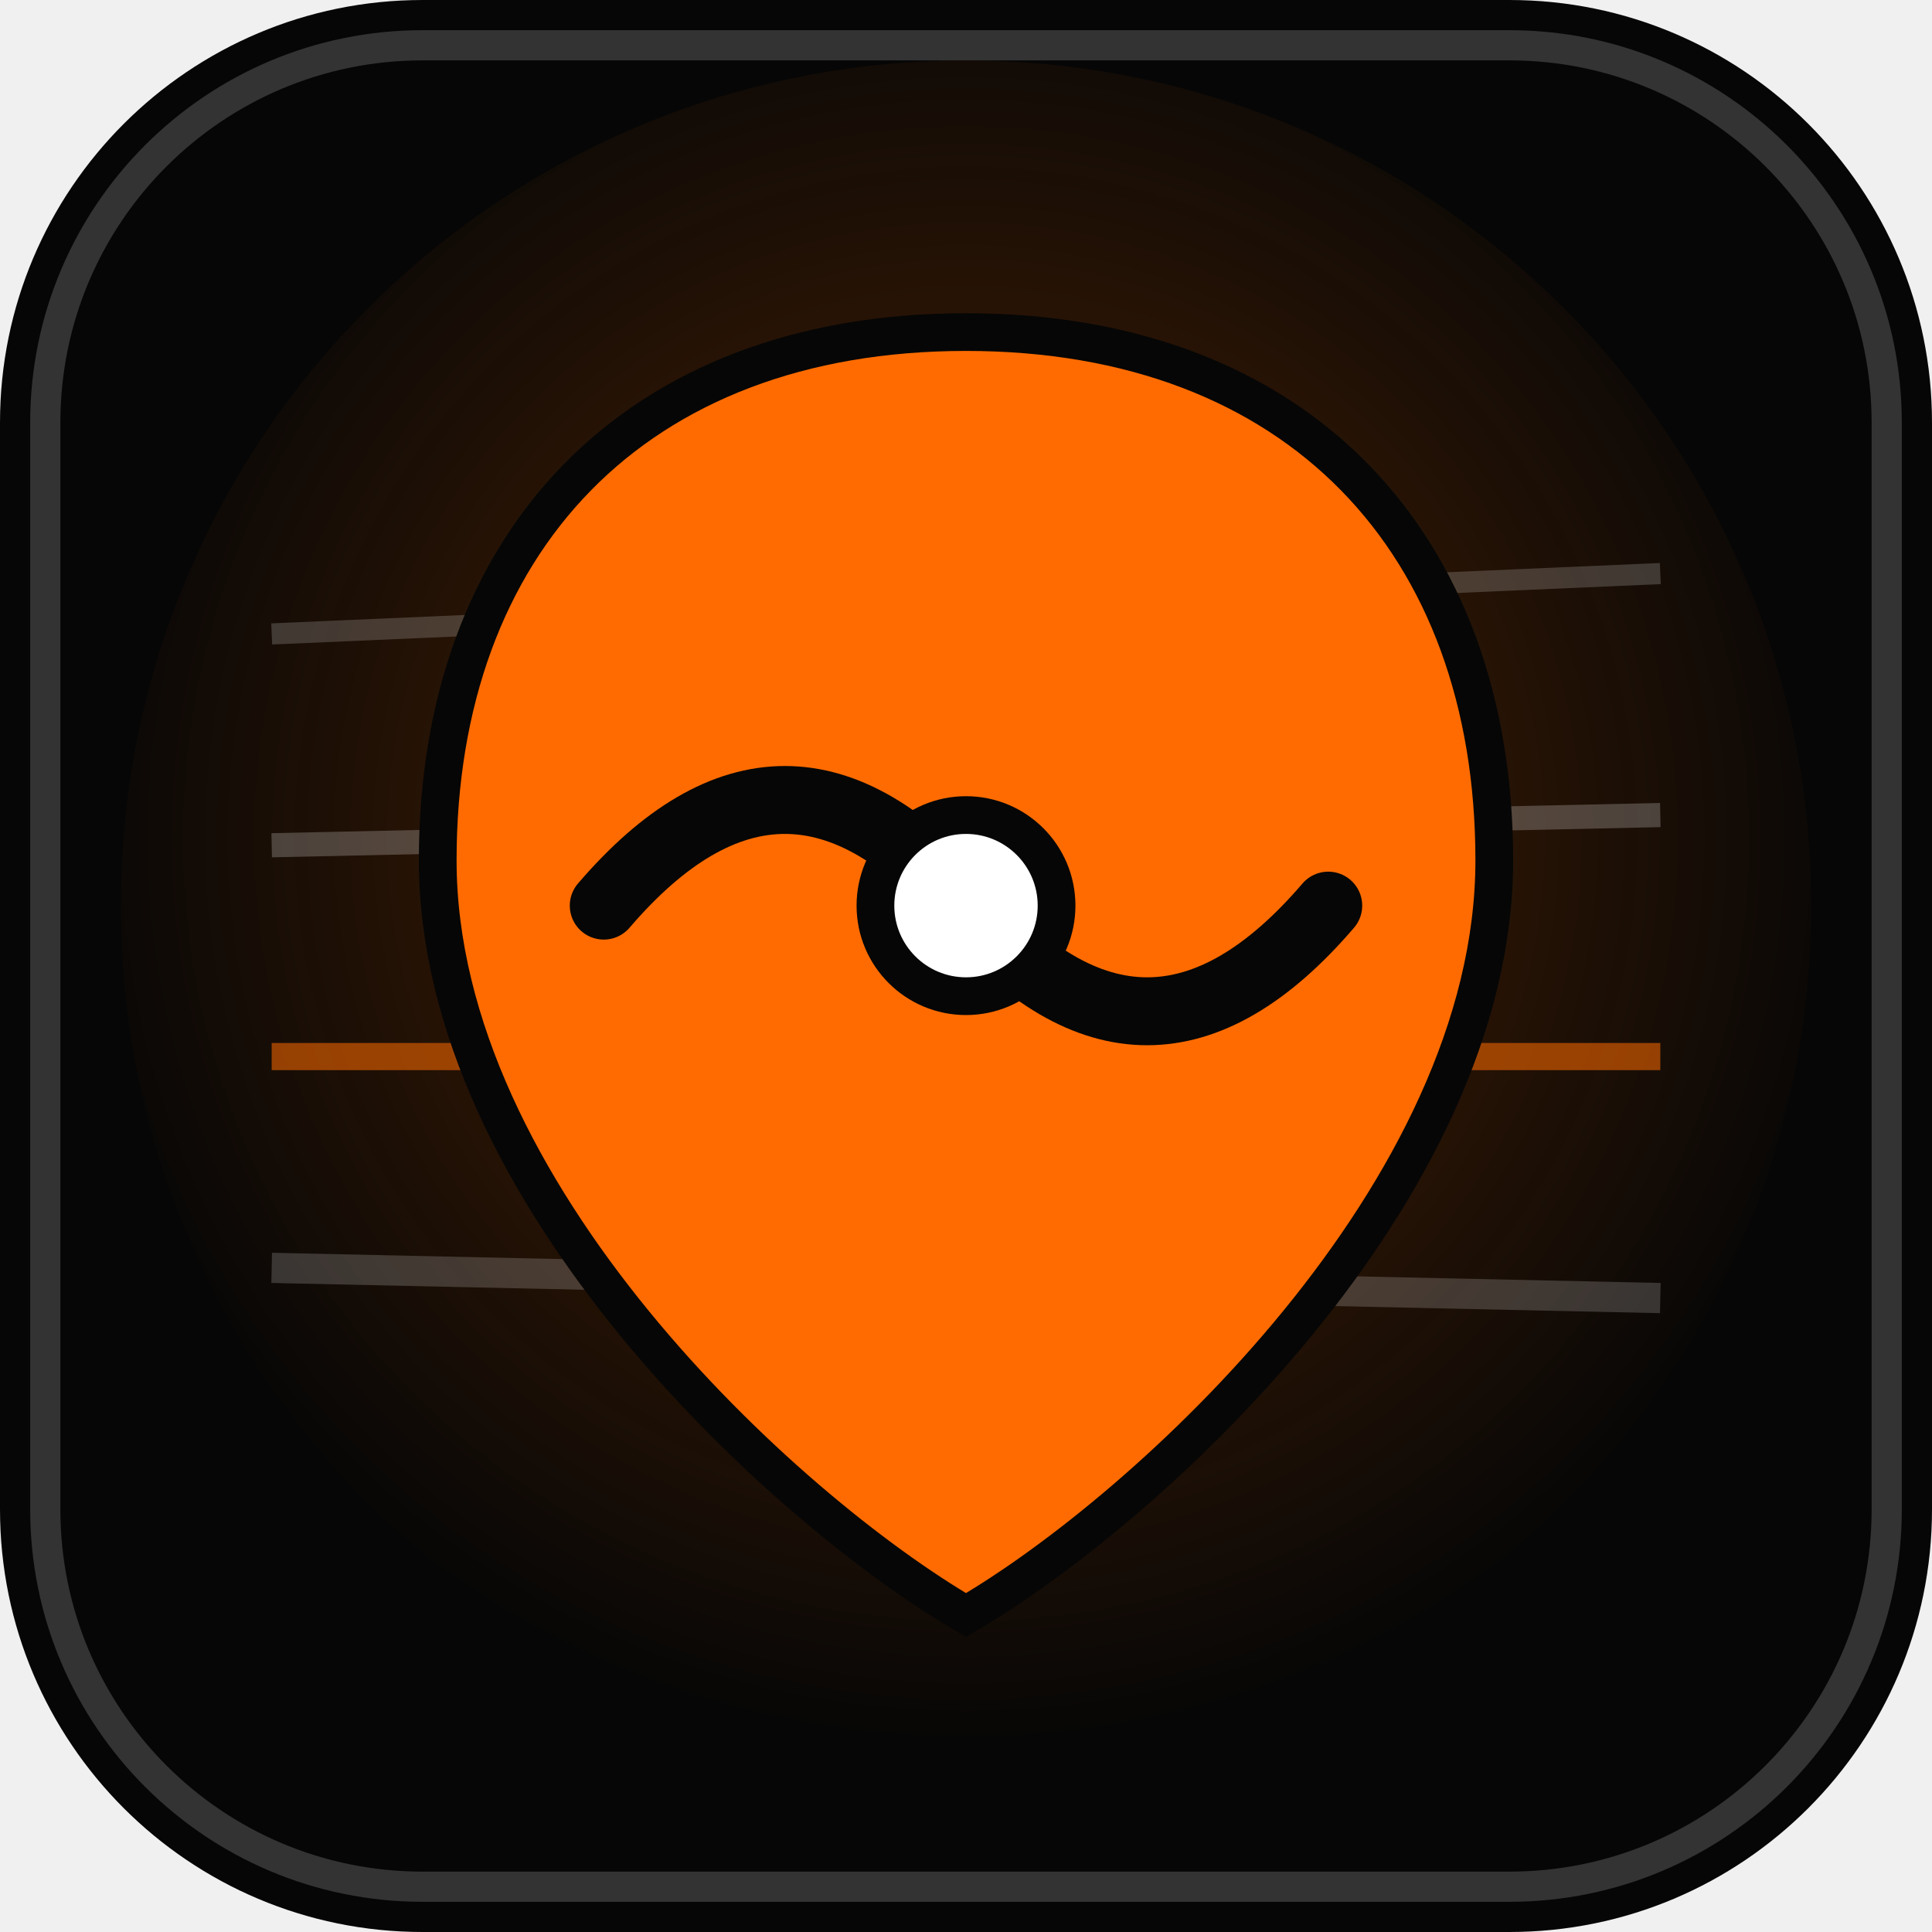
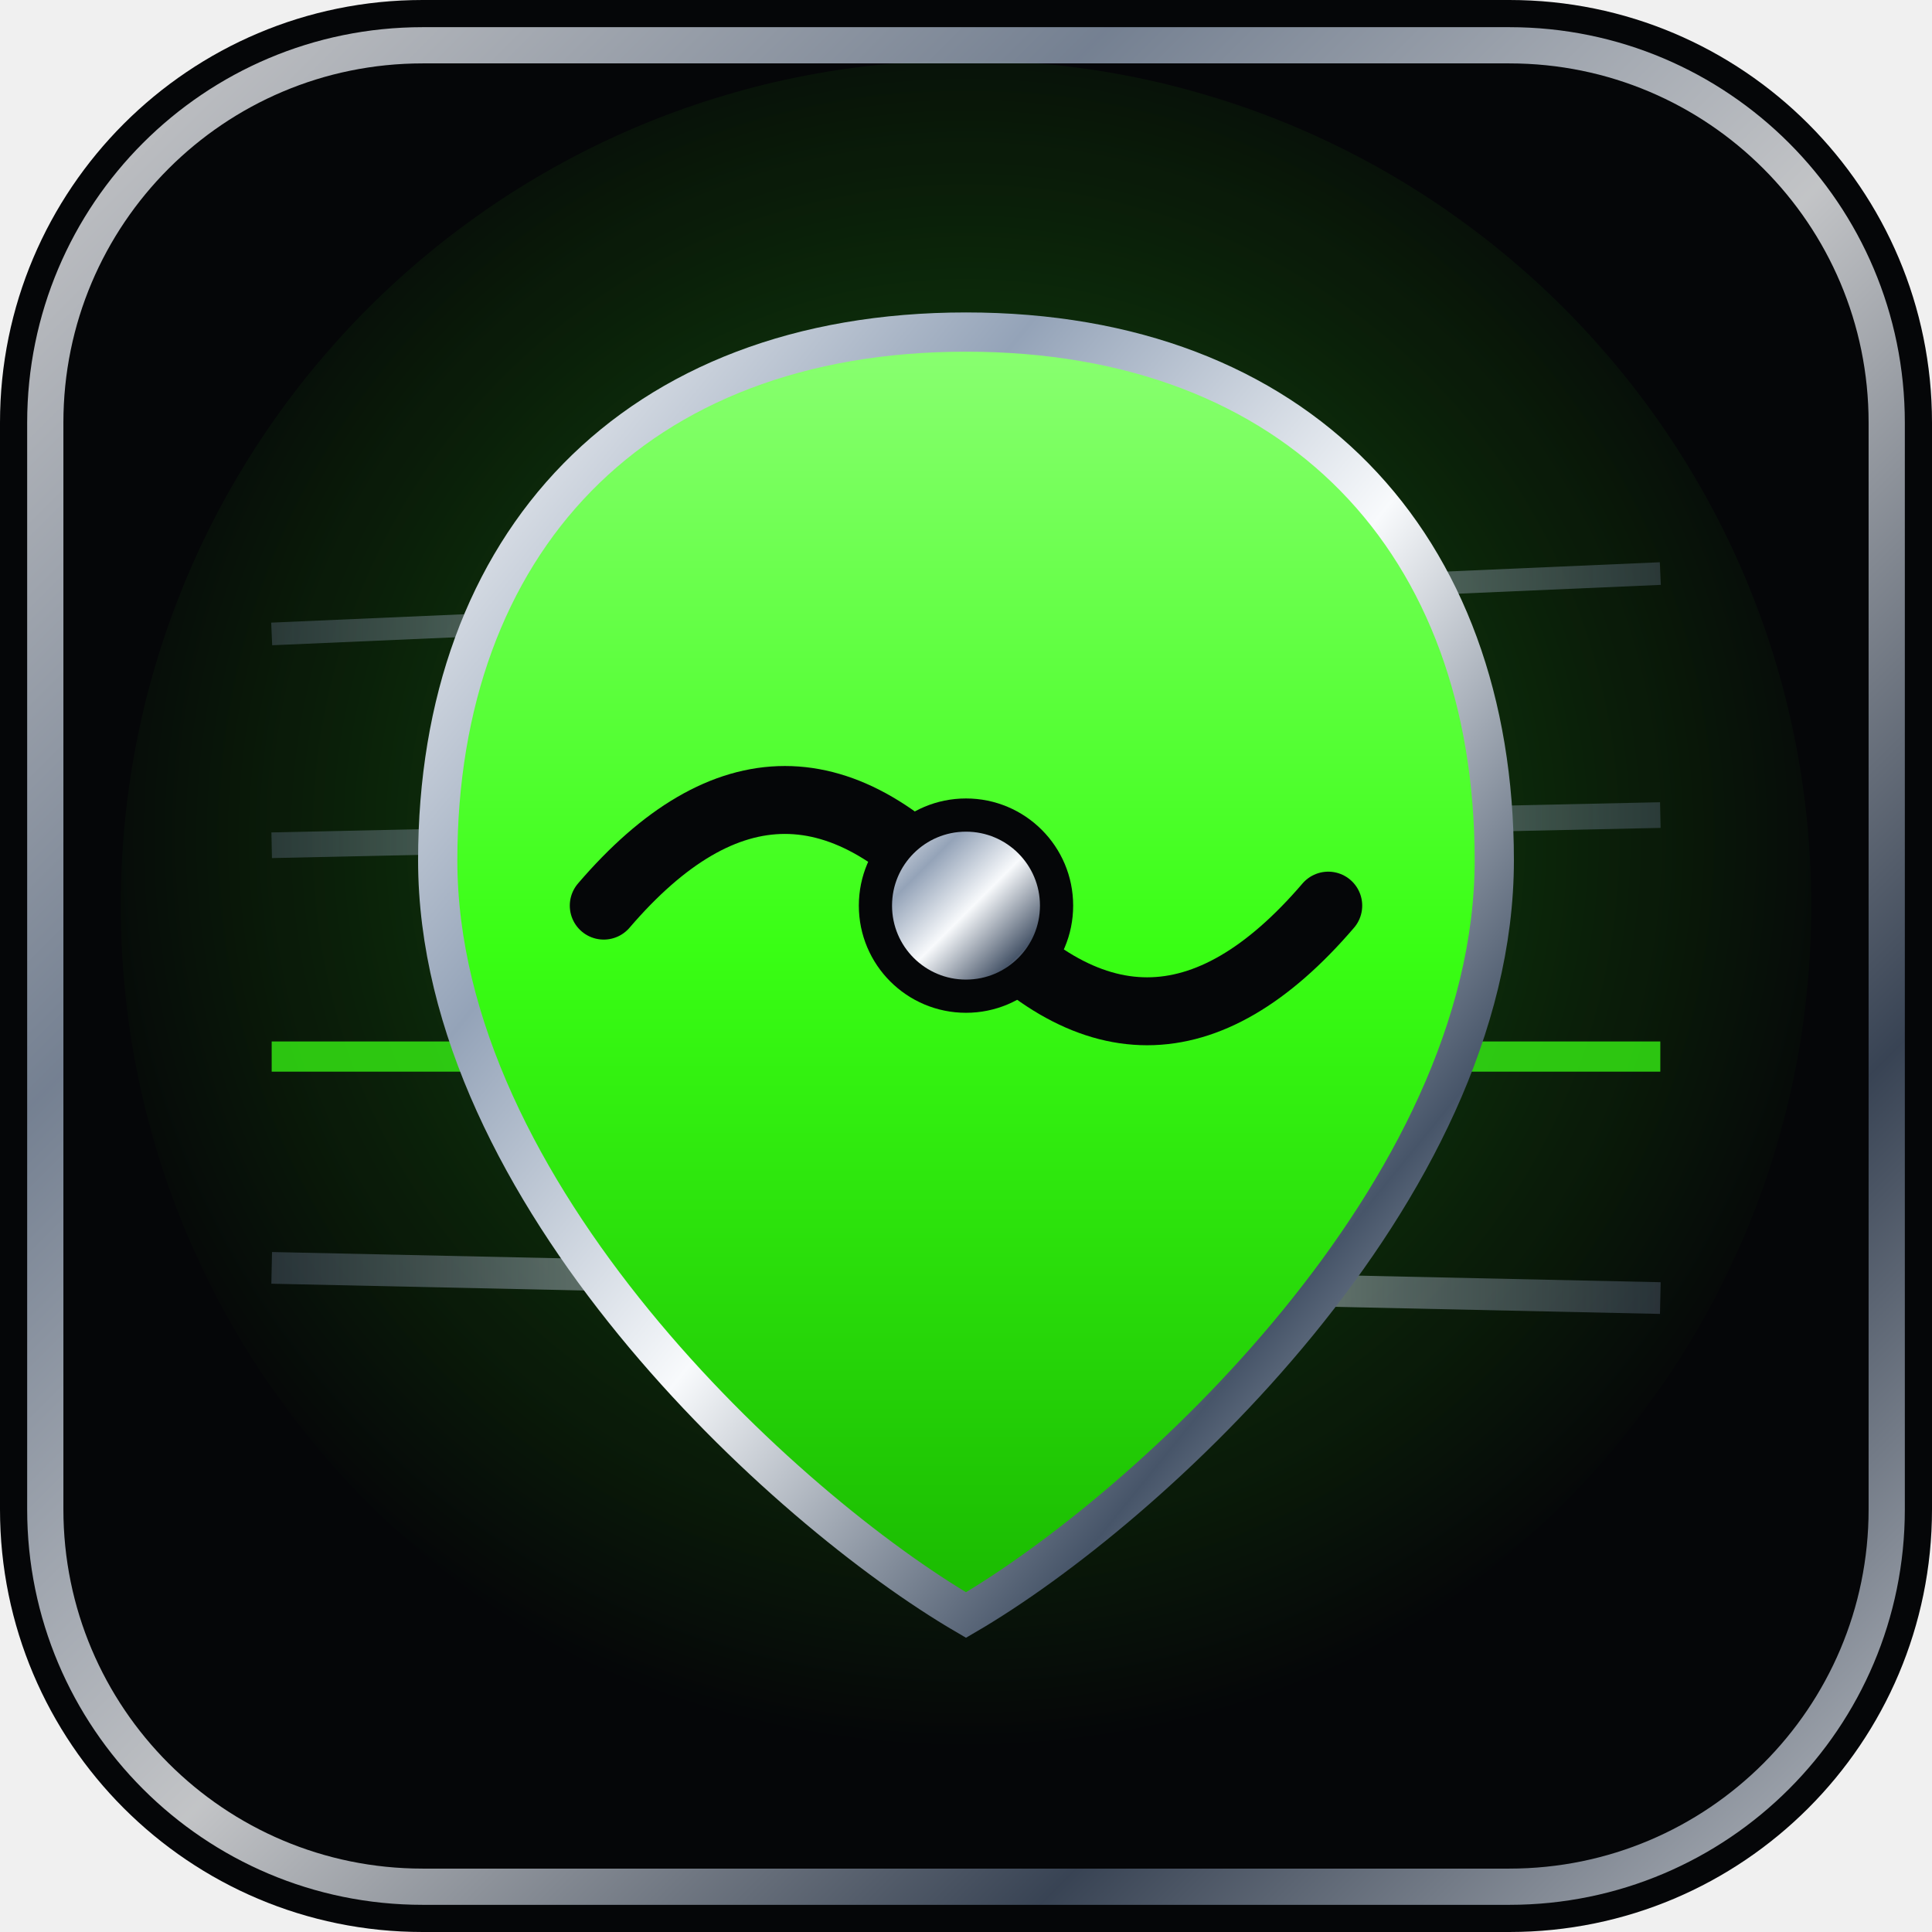
<svg xmlns="http://www.w3.org/2000/svg" viewBox="0 0 128 128" fill="none">
  <defs>
    <radialGradient id="icon-glow" cx="50%" cy="46%" r="54%">
-       <stop offset="0%" stop-color="#FF6B00" stop-opacity="0.32" />
-       <stop offset="100%" stop-color="#FF6B00" stop-opacity="0" />
+       <stop offset="0%" stop-color="#39FF14" stop-opacity="0.34" />
+       <stop offset="100%" stop-color="#39FF14" stop-opacity="0" />
    </radialGradient>
+     <linearGradient id="chrome-frame" x1="0%" y1="0%" x2="100%" y2="100%">
+       <stop offset="0%" stop-color="#FFFFFF" />
+       <stop offset="28%" stop-color="#94A3B8" />
+       <stop offset="52%" stop-color="#F8FAFC" />
+       <stop offset="78%" stop-color="#475569" />
+       <stop offset="100%" stop-color="#E2E8F0" />
+     </linearGradient>
+     <linearGradient id="chrome-string" x1="0%" y1="0%" x2="100%" y2="0%">
+       <stop offset="0%" stop-color="#64748B" stop-opacity="0.35" />
+       <stop offset="50%" stop-color="#F8FAFC" stop-opacity="0.72" />
+       <stop offset="100%" stop-color="#64748B" stop-opacity="0.35" />
+     </linearGradient>
+     <linearGradient id="neon-pick" x1="50%" y1="0%" x2="50%" y2="100%">
+       <stop offset="0%" stop-color="#8CFF74" />
+       <stop offset="48%" stop-color="#39FF14" />
+       <stop offset="100%" stop-color="#19B800" />
+     </linearGradient>
  </defs>
-   <rect width="128" height="128" rx="28" fill="#060606" />
+   <rect width="128" height="128" rx="28" fill="#050608" />
  <circle cx="64" cy="60" r="56" fill="url(#icon-glow)" />
-   <rect x="3" y="3" width="122" height="122" rx="25" stroke="#FFFFFF" stroke-opacity="0.18" stroke-width="2" />
-   <line x1="18" y1="42" x2="110" y2="38" stroke="#FFFFFF" stroke-opacity="0.18" stroke-width="1.4" />
-   <line x1="18" y1="56" x2="110" y2="54" stroke="#FFFFFF" stroke-opacity="0.22" stroke-width="1.6" />
-   <line x1="18" y1="70" x2="110" y2="70" stroke="#FF6B00" stroke-opacity="0.55" stroke-width="1.8" />
-   <line x1="18" y1="84" x2="110" y2="86" stroke="#FFFFFF" stroke-opacity="0.18" stroke-width="2" />
-   <path d="M64 22C86 22 99 36 99 57C99 79 76 100 64 107C52 100 29 79 29 57C29 36 42 22 64 22Z" fill="#FF6B00" stroke="#060606" stroke-width="2.5" />
-   <path d="M40 60Q52 46 64 60T88 60" stroke="#060606" stroke-width="4.5" stroke-linecap="round" fill="none" />
-   <circle cx="64" cy="60" r="6" fill="#FFFFFF" stroke="#060606" stroke-width="2.5" />
+   <rect x="3" y="3" width="122" height="122" rx="25" stroke="url(#chrome-frame)" stroke-opacity="0.78" stroke-width="2.4" />
+   <line x1="18" y1="42" x2="110" y2="38" stroke="url(#chrome-string)" stroke-width="1.5" />
+   <line x1="18" y1="56" x2="110" y2="54" stroke="url(#chrome-string)" stroke-width="1.7" />
+   <line x1="18" y1="70" x2="110" y2="70" stroke="#39FF14" stroke-opacity="0.75" stroke-width="2" />
+   <line x1="18" y1="84" x2="110" y2="86" stroke="url(#chrome-string)" stroke-width="2.1" />
+   <path d="M64 22C86 22 99 36 99 57C99 79 76 100 64 107C52 100 29 79 29 57C29 36 42 22 64 22Z" fill="url(#neon-pick)" stroke="url(#chrome-frame)" stroke-width="2.6" />
+   <path d="M40 60Q52 46 64 60T88 60" stroke="#050608" stroke-width="4.5" stroke-linecap="round" fill="none" />
+   <circle cx="64" cy="60" r="6" fill="url(#chrome-frame)" stroke="#050608" stroke-width="2.2" />
</svg>
